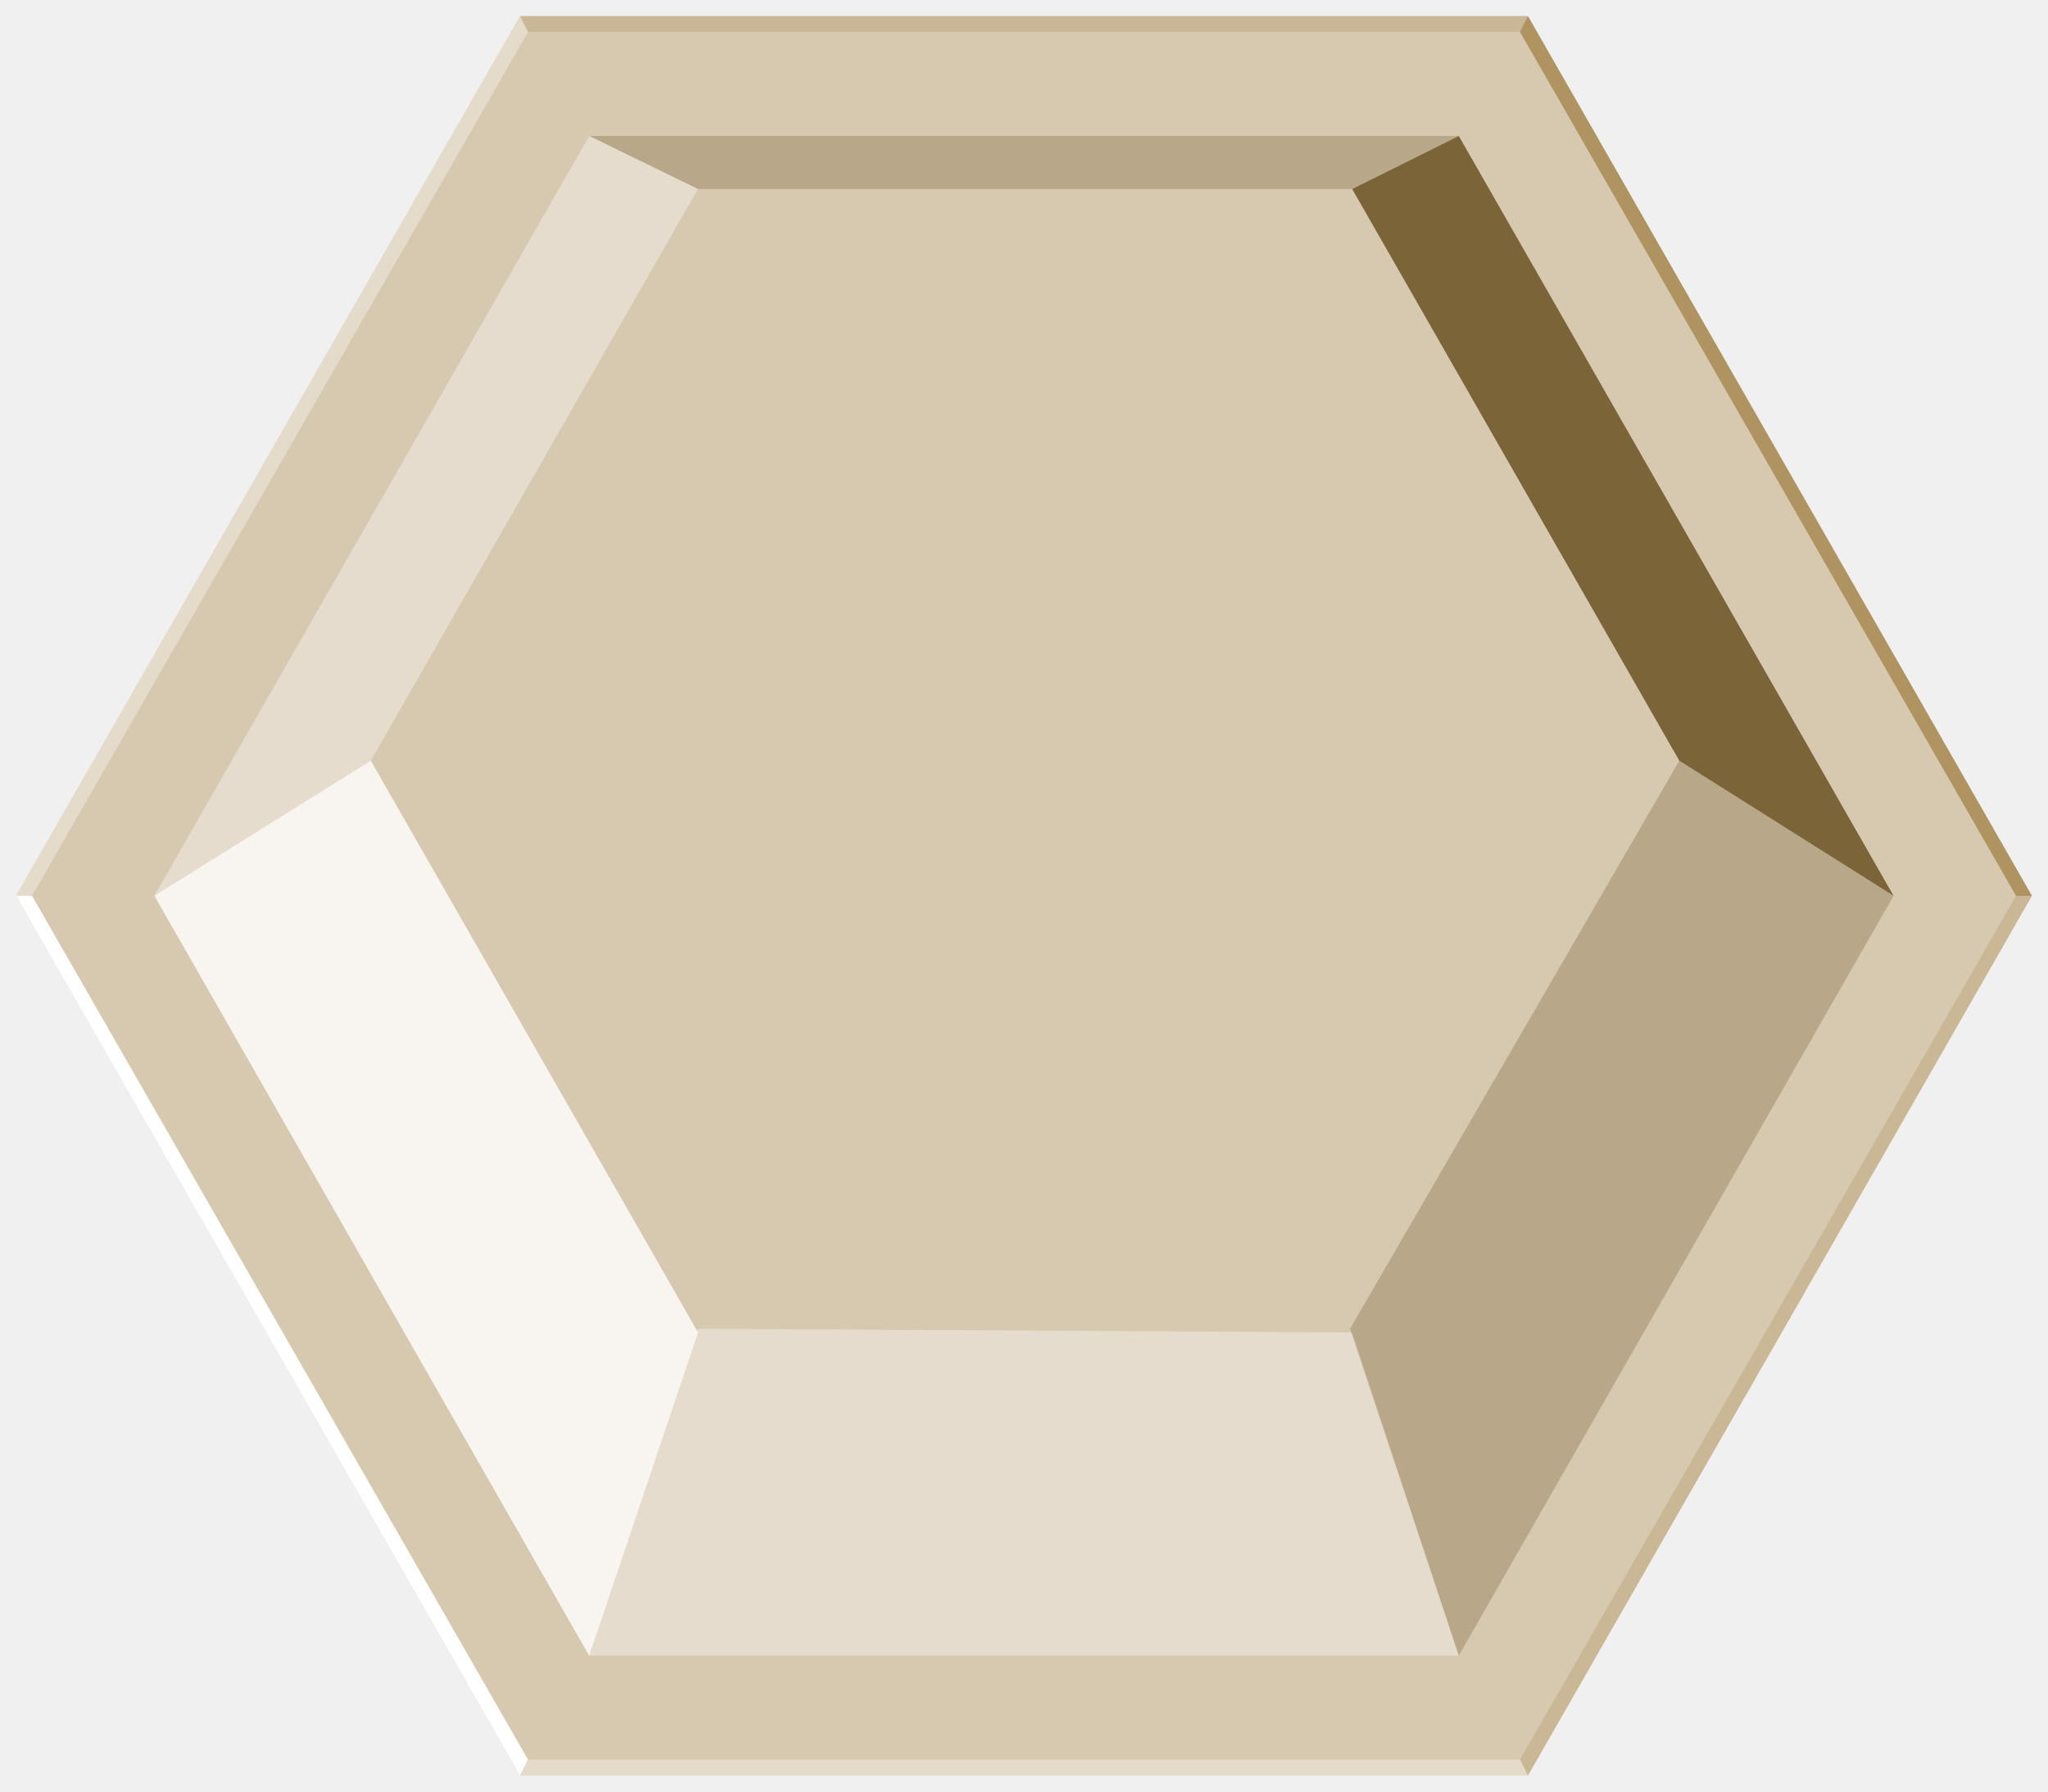
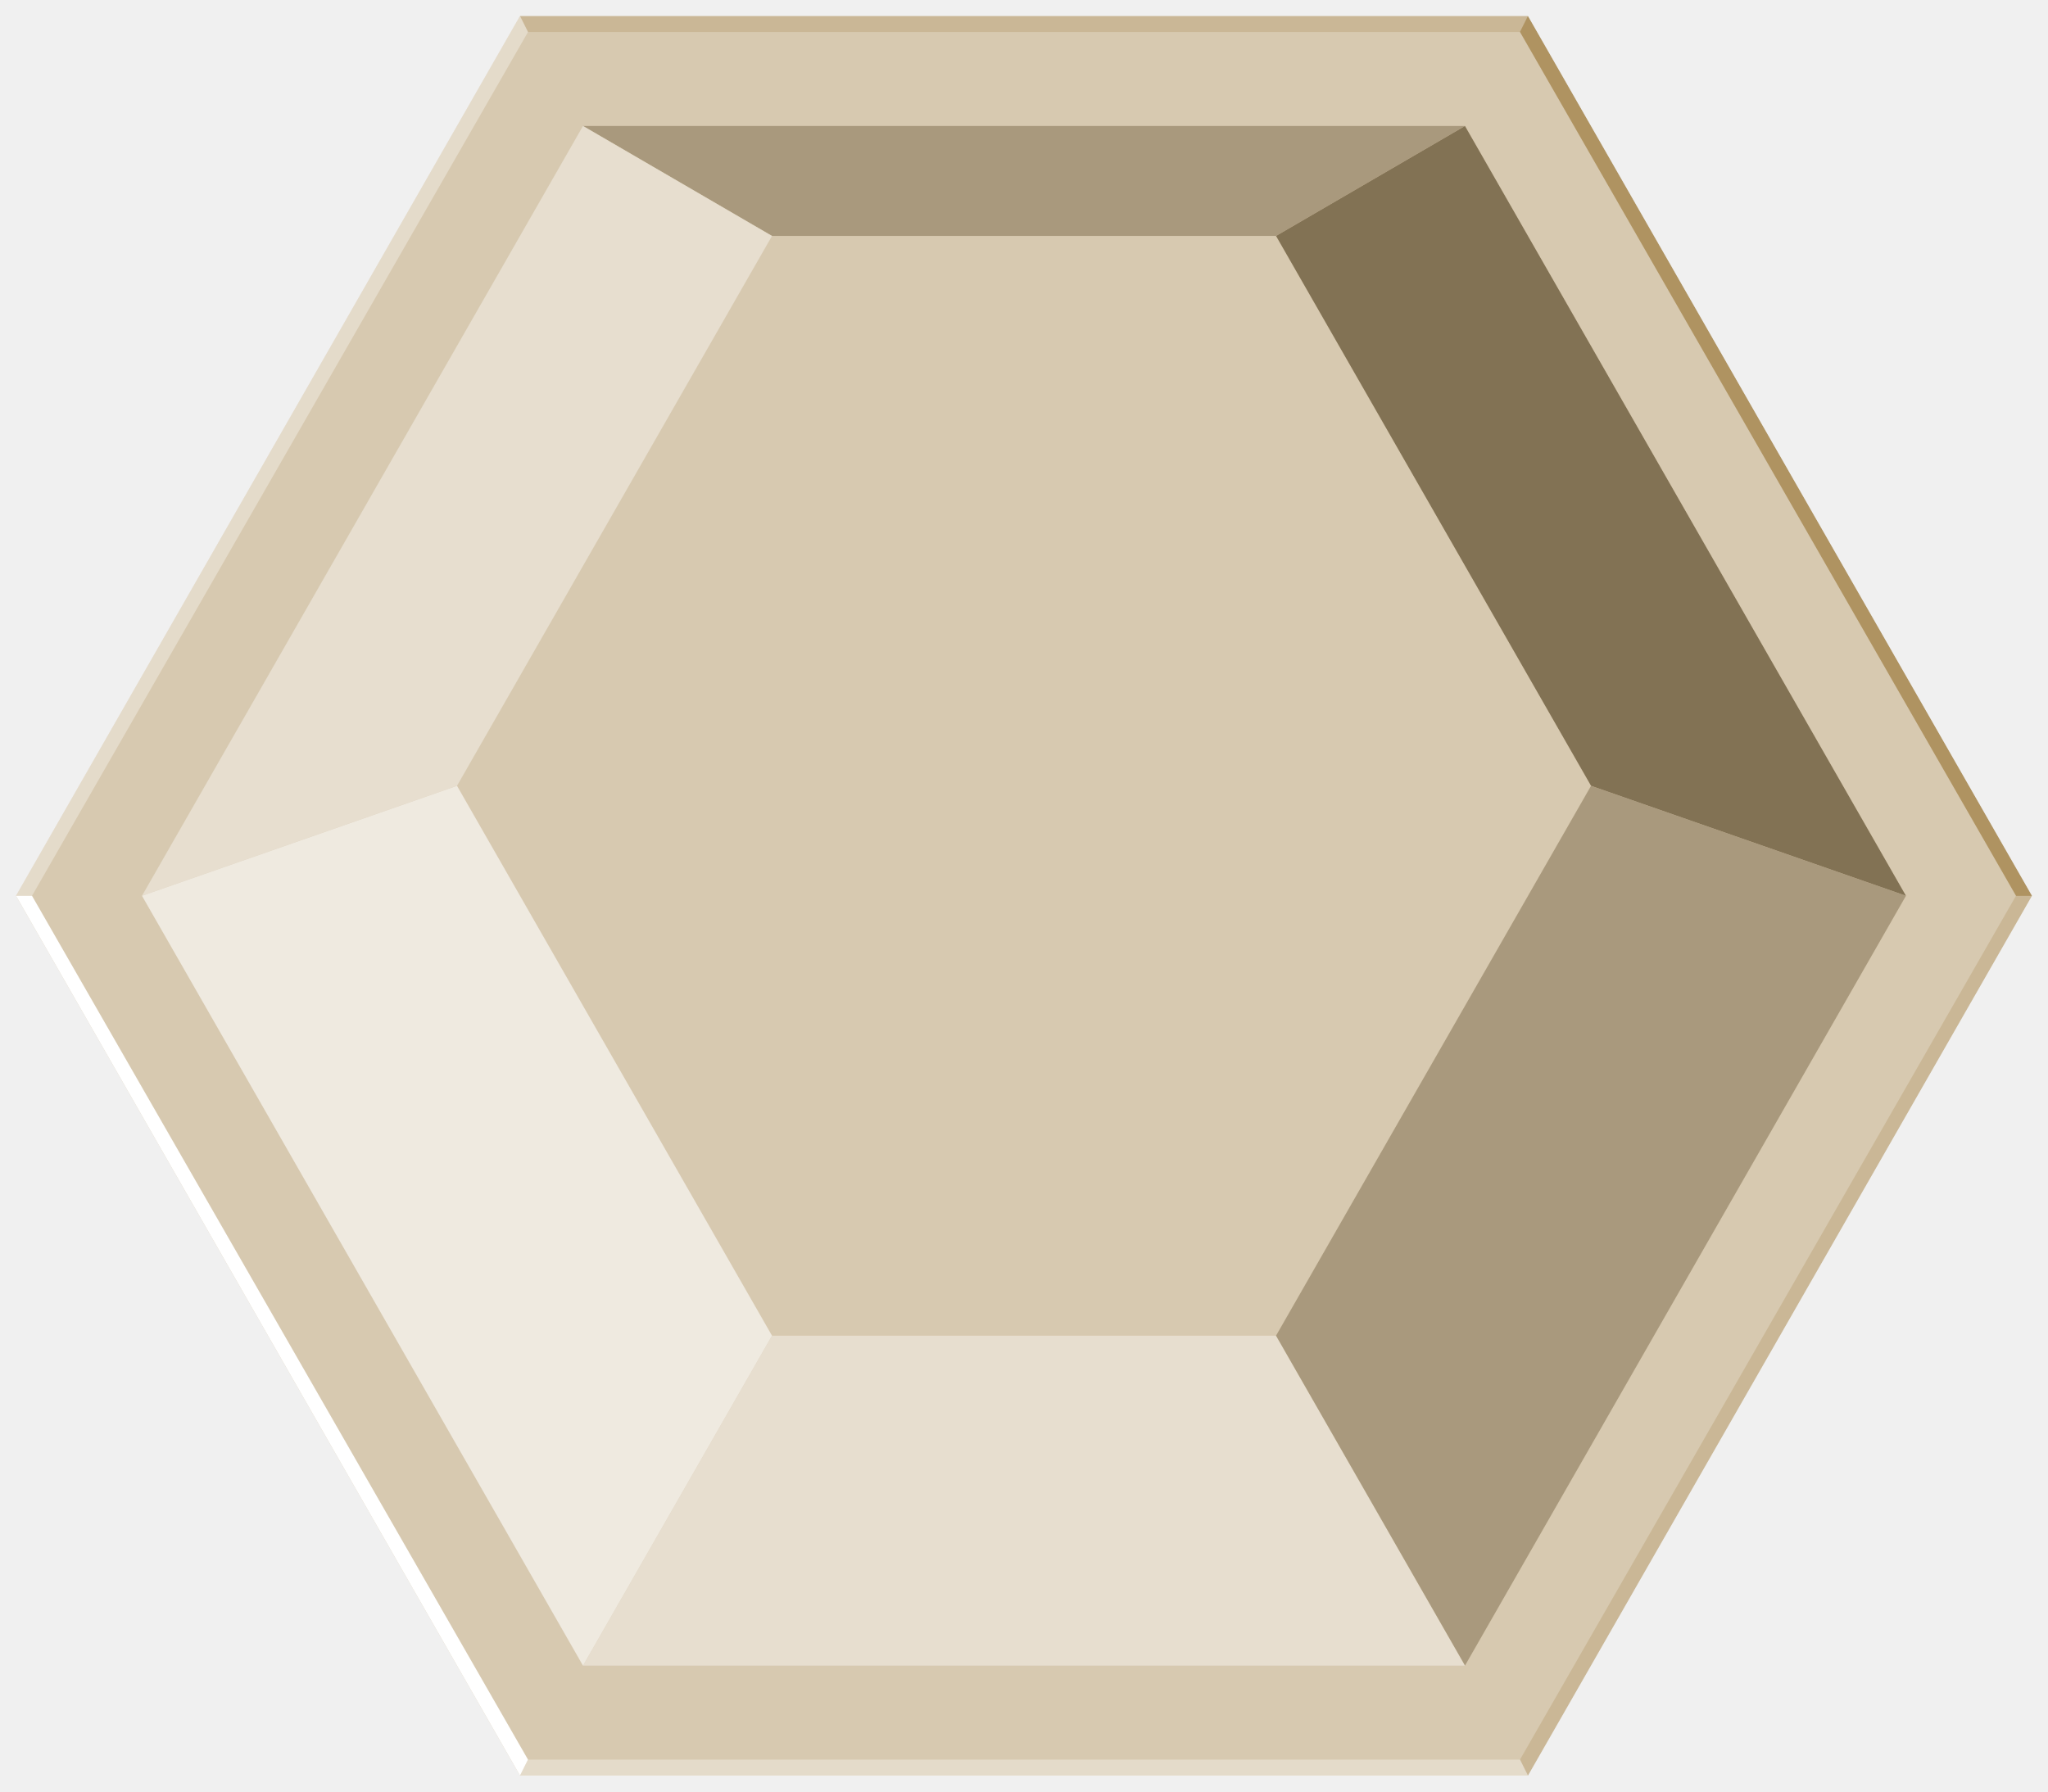
<svg xmlns="http://www.w3.org/2000/svg" xmlns:xlink="http://www.w3.org/1999/xlink" width="256" height="224" viewBox="0 0 256 224" version="1.1" id="svg1">
  <defs id="defs1">
    <clipPath clipPathUnits="userSpaceOnUse" id="clipPath14">
      <path style="fill:#55774f;fill-opacity:1;stroke:none;stroke-width:30.098;stroke-linejoin:round;stroke-opacity:0.4" id="path15" transform="matrix(0.9921875,0,0,1.001342,1,-24.15029)" d="m 256,112 -64,110.851 -128,0 L 0,112 64,1.149 l 128,0 z" />
    </clipPath>
    <clipPath clipPathUnits="userSpaceOnUse" id="clipPath15">
      <path style="fill:#55774f;fill-opacity:1;stroke:none;stroke-width:30.098;stroke-linejoin:round;stroke-opacity:0.4" id="path16" transform="matrix(0.9921875,0,0,1.001342,1,-24.15029)" d="m 256,112 -64,110.851 -128,0 L 0,112 64,1.149 l 128,0 z" />
    </clipPath>
    <clipPath clipPathUnits="userSpaceOnUse" id="clipPath16">
      <path style="fill:#55774f;fill-opacity:1;stroke:none;stroke-width:30.098;stroke-linejoin:round;stroke-opacity:0.4" id="path17" transform="matrix(0.9921875,0,0,1.001342,1,-24.15029)" d="m 256,112 -64,110.851 -128,0 L 0,112 64,1.149 l 128,0 z" />
    </clipPath>
    <clipPath clipPathUnits="userSpaceOnUse" id="clipPath17">
      <path style="fill:#55774f;fill-opacity:1;stroke:none;stroke-width:30.098;stroke-linejoin:round;stroke-opacity:0.4" id="path18" transform="matrix(0.9921875,0,0,1.001342,1,-24.15029)" d="m 256,112 -64,110.851 -128,0 L 0,112 64,1.149 l 128,0 z" />
    </clipPath>
    <clipPath clipPathUnits="userSpaceOnUse" id="clipPath20">
      <path style="fill:#5a4f42;fill-opacity:1;stroke-width:10;stroke-linejoin:round" d="M 1,80 64.5,191 v 32 L 1,112 Z" id="path21" />
    </clipPath>
    <clipPath clipPathUnits="userSpaceOnUse" id="clipPath22">
      <rect style="fill:#000000;fill-opacity:1;stroke:none;stroke-width:4;stroke-linecap:round;stroke-linejoin:round;stroke-dasharray:none;stroke-opacity:1" id="rect23" width="190.5" height="143" x="64.5" y="80" />
    </clipPath>
    <clipPath clipPathUnits="userSpaceOnUse" id="clipPath22-4">
      <rect style="fill:#000000;fill-opacity:1;stroke:none;stroke-width:4;stroke-linecap:round;stroke-linejoin:round;stroke-dasharray:none;stroke-opacity:1" id="rect23-8" width="190.5" height="143" x="64.5" y="80" />
    </clipPath>
    <clipPath clipPathUnits="userSpaceOnUse" id="clipPath14-8">
      <path style="fill:#55774f;fill-opacity:1;stroke:none;stroke-width:30.098;stroke-linejoin:round;stroke-opacity:0.4" id="path15-2" transform="matrix(0.9921875,0,0,1.001342,1,-24.15029)" d="m 256,112 -64,110.851 -128,0 L 0,112 64,1.149 l 128,0 z" />
    </clipPath>
    <clipPath clipPathUnits="userSpaceOnUse" id="clipPath15-4">
      <path style="fill:#55774f;fill-opacity:1;stroke:none;stroke-width:30.098;stroke-linejoin:round;stroke-opacity:0.4" id="path16-5" transform="matrix(0.9921875,0,0,1.001342,1,-24.15029)" d="m 256,112 -64,110.851 -128,0 L 0,112 64,1.149 l 128,0 z" />
    </clipPath>
    <clipPath clipPathUnits="userSpaceOnUse" id="clipPath17-5">
      <path style="fill:#55774f;fill-opacity:1;stroke:none;stroke-width:30.098;stroke-linejoin:round;stroke-opacity:0.4" id="path18-1" transform="matrix(0.9921875,0,0,1.001342,1,-24.15029)" d="m 256,112 -64,110.851 -128,0 L 0,112 64,1.149 l 128,0 z" />
    </clipPath>
    <clipPath clipPathUnits="userSpaceOnUse" id="clipPath16-7">
      <path style="fill:#55774f;fill-opacity:1;stroke:none;stroke-width:30.098;stroke-linejoin:round;stroke-opacity:0.4" id="path17-1" transform="matrix(0.9921875,0,0,1.001342,1,-24.15029)" d="m 256,112 -64,110.851 -128,0 L 0,112 64,1.149 l 128,0 z" />
    </clipPath>
    <clipPath clipPathUnits="userSpaceOnUse" id="clipPath20-1">
      <path style="fill:#5a4f42;fill-opacity:1;stroke-width:10;stroke-linejoin:round" d="M 1,80 64.5,191 v 32 L 1,112 Z" id="path21-5" />
    </clipPath>
+     <clipPath clipPathUnits="userSpaceOnUse" id="clipPath13">
+       <path style="fill:#d7c9b0;fill-opacity:1;stroke:none;stroke-width:30.354;stroke-linejoin:round;stroke-opacity:1" id="path14" d="m 256,112 -64,110.851 -128,0 L 0,112 64,1.149 l 128,0 z" transform="matrix(0.984375,0,0,0.9923208,2,0.8600732)" />
+     </clipPath>
+     <meshgradient id="meshgradient27" gradientUnits="userSpaceOnUse" x="17.75" y="84.5">
+       <meshrow id="meshrow6754">
+         <meshpatch id="meshpatch6754">
+           <stop path="c 15.77,9.178  39.355,4.572  55.125,13.75" style="stop-color:#d7c9b0;stop-opacity:1" id="stop6754" />
+           <stop path="l -15.75,27.5" style="stop-color:#d7c9b0;stop-opacity:1" id="stop6755" />
+           <stop path="c -15.77,-9.178  -39.358,-4.574  -55.128,-13.752" style="stop-color:#c79f7a;stop-opacity:1" id="stop6756" />
+           <stop path="l 15.753,-27.498" style="stop-color:#c79f7a;stop-opacity:1" id="stop6757" />
+         </meshpatch>
+         <meshpatch id="meshpatch6757">
+           <stop path="c 15.612,9.087  23.763,32.164  39.375,41.25" id="stop6758" />
+           <stop path="l -16.106,27.293" style="stop-color:#d7c9b0;stop-opacity:1" id="stop6759" />
+           <stop path="c -15.612,-9.087  -23.407,-31.956  -39.019,-41.043" style="stop-color:#c79f7a;stop-opacity:1" id="stop6760" />
+         </meshpatch>
+         <meshpatch id="meshpatch6760">
+           <stop path="c 15.99,9.306  39.135,4.443  55.125,13.75" id="stop6761" />
+           <stop path="l -15.75,27.5" style="stop-color:#d7c9b0;stop-opacity:1" id="stop6762" />
+           <stop path="c -15.99,-9.306  -39.49,-4.651  -55.481,-13.957" style="stop-color:#c79f7a;stop-opacity:1" id="stop6763" />
+         </meshpatch>
+         <meshpatch id="meshpatch6763">
+           <stop path="c 15.628,9.096  23.747,32.154  39.375,41.25" id="stop6764" />
+           <stop path="l -15.75,27.5" style="stop-color:#d7c9b0;stop-opacity:1" id="stop6765" />
+           <stop path="c -15.628,-9.096  -23.747,-32.154  -39.375,-41.25" style="stop-color:#c79f7a;stop-opacity:1" id="stop6766" />
+         </meshpatch>
+       </meshrow>
+     </meshgradient>
  </defs>
  <g id="layer1">
    <g id="g3-2">
      <rect style="fill:#ffffff;fill-opacity:0.004;stroke-width:10;stroke-linejoin:round" id="rect2-2" width="1" height="1" x="0" y="223" />
      <rect style="fill:#ffffff;fill-opacity:0.004;stroke-width:10;stroke-linejoin:round" id="rect3-1" width="1" height="1" x="255" y="223" />
    </g>
    <path style="fill:#d7c9b0;fill-opacity:1;stroke:none;stroke-width:30.354;stroke-linejoin:round;stroke-opacity:1" id="path1-6" d="m 256,112 -64,110.851 -128,0 L 0,112 64,1.149 l 128,0 z" transform="matrix(0.984375,0,0,0.9923208,2,0.8600732)" />
+     <g id="g13" clip-path="url(#clipPath13)" style="opacity:0.5">
+       <path id="path9-1" style="opacity:1;fill:url(#meshgradient27);fill-opacity:1;stroke:none;stroke-width:1;stroke-linecap:round" d="M 17.75,84.5 2,112 c 15.75,9.167 39.375,4.583 55.125,13.75 15.75,9.167 23.625,32.083 39.375,41.25 15.75,9.167 39.375,4.583 55.125,13.75 15.75,9.167 23.625,32.083 39.375,41.25 l 15.75,-27.5 C 191,185.333 183.125,162.417 167.375,153.25 151.625,144.083 128,148.667 112.25,139.5 96.5,130.333 88.625,107.417 72.875,98.25 57.125,89.083 33.5,93.667 17.75,84.5 Z" />
+       <use x="0" y="0" xlink:href="#path9-1" id="use11" transform="translate(63,-110)" />
+       <use x="0" y="0" xlink:href="#path9-1" id="use12" transform="translate(15.75,-27.5)" />
+       <use x="0" y="0" xlink:href="#path9-1" id="use20" transform="translate(-15.75,27.5)" />
+       <use x="0" y="0" xlink:href="#path9-1" id="use21" transform="translate(31.5,-55)" />
+       <use x="0" y="0" xlink:href="#path9-1" id="use22" transform="translate(47.25,-82.5)" />
+       <use x="0" y="0" xlink:href="#path9-1" id="use24" transform="translate(-31.5,55)" />
+       <use x="0" y="0" xlink:href="#path9-1" id="use26" transform="translate(78.75,-137.5)" />
+     </g>
    <g id="g8-1">
      <path style="opacity:1;mix-blend-mode:overlay;fill:#ffffff;stroke:none;stroke-width:4;stroke-dasharray:none;paint-order:stroke fill markers" d="m 2,112 h 2 l 62,108 -1,2 z" id="path3" />
      <path style="opacity:0.333;mix-blend-mode:overlay;fill:#ffffff;stroke:none;stroke-width:4;stroke-dasharray:none;paint-order:stroke fill markers" d="M 2,112 H 4 L 66,4 65,2 Z" id="path4" />
      <path style="opacity:0.333;mix-blend-mode:overlay;fill:#ffffff;stroke:none;stroke-width:4;stroke-dasharray:none;paint-order:stroke fill markers" d="m 65,222 1,-2 h 124 l 1,2 z" id="path5" />
      <path style="opacity:0.333;mix-blend-mode:overlay;fill:#000000;fill-opacity:1;stroke:none;stroke-width:4;stroke-dasharray:none;paint-order:stroke fill markers" d="M 65,2 66,4 l 124,-3e-7 1,-2 z" id="path6" />
      <path style="opacity:0.333;mix-blend-mode:overlay;fill:#000000;fill-opacity:1;stroke:none;stroke-width:4;stroke-dasharray:none;paint-order:stroke fill markers" d="m 254,112 h -2 l -62,108 1,2 z" id="path7" />
      <path style="opacity:1;mix-blend-mode:overlay;fill:#000000;fill-opacity:1;stroke:none;stroke-width:4;stroke-dasharray:none;paint-order:stroke fill markers" d="m 254,112 h -2 L 190,4 191,2 Z" id="path8" />
    </g>
-     <g id="g27" style="display:inline;opacity:0.5;mix-blend-mode:overlay" transform="translate(0,12)">
-       <path style="mix-blend-mode:normal;fill:#000000;fill-opacity:0.33;stroke-width:4;stroke-dasharray:none" d="M 73.653,5 87.24,11.633 H 169.024 L 182.347,5 Z" id="path31-4" />
-       <path style="mix-blend-mode:normal;fill:#ffffff;fill-opacity:0.33;stroke-width:4;stroke-dasharray:none" d="M 73.653,195 87.24,154.133 169.024,154.593 182.347,195 Z" id="path29-1" />
-       <path style="mix-blend-mode:normal;fill:#000000;fill-opacity:0.33;stroke-width:4;stroke-dasharray:none" d="M 182.347,195 168.76,154.133 209.915,83.113 236.694,100 Z" id="path32-1" />
-       <path style="mix-blend-mode:normal;fill:#ffffff;fill-opacity:0.33;stroke-width:4;stroke-dasharray:none" d="M 73.653,5 87.24,11.633 46.348,83.113 19.306,100 Z" id="path30-3" />
-       <path style="mix-blend-mode:normal;fill:#ffffff;fill-opacity:1;stroke-width:4;stroke-dasharray:none" d="M 19.306,100 46.348,83.113 87.24,154.593 73.653,195 Z" id="path28-8" />
-       <path style="mix-blend-mode:normal;fill:#000000;fill-opacity:1;stroke-width:4;stroke-dasharray:none" d="M 182.347,5 169.024,11.633 209.915,83.113 236.694,100 Z" id="path33-7" />
+     <g id="g11" style="display:inline;opacity:0.2;mix-blend-mode:normal" transform="translate(0,12)">
+       <path style="mix-blend-mode:normal;fill:#000000;fill-opacity:0.6;stroke-width:4;stroke-dasharray:none" d="M 72.875,3.75 96.5,17.5 h 63 L 183.125,3.75 Z" id="path6-8" />
+       <path style="mix-blend-mode:normal;fill:#ffffff;fill-opacity:0.603;stroke-width:4;stroke-dasharray:none" d="M 72.875,196.25 C 80.75,182.5 88.625,168.75 96.5,155 c 21,0 42,0 63,0 7.875,13.75 15.75,27.5 23.625,41.25 -36.75,0 -73.5,0 -110.25,0 z" id="path7-8" />
+       <path style="mix-blend-mode:normal;fill:#000000;fill-opacity:0.6;stroke-width:4;stroke-dasharray:none" d="M 183.125,196.25 C 175.25,182.5 167.375,168.75 159.5,155 c 13.125,-22.917 26.25,-45.833 39.375,-68.75 13.125,4.583 26.25,9.167 39.375,13.75 -18.375,32.083 -36.75,64.167 -55.125,96.25 z" id="path8-2" />
+       <path style="mix-blend-mode:normal;fill:#ffffff;fill-opacity:0.6;stroke-width:4;stroke-dasharray:none" d="M 72.875,3.75 C 80.75,8.333 88.625,12.917 96.5,17.5 83.375,40.417 70.25,63.333 57.125,86.25 44,90.833 30.875,95.417 17.75,100 36.125,67.917 54.5,35.833 72.875,3.75 Z" id="path9" />
+       <path style="mix-blend-mode:normal;fill:#ffffff;fill-opacity:1;stroke-width:4;stroke-dasharray:none" d="M 17.75,100 C 30.875,95.417 44,90.833 57.125,86.25 70.25,109.167 83.375,132.083 96.5,155 88.625,168.75 80.75,182.5 72.875,196.25 54.5,164.167 36.125,132.083 17.75,100 Z" id="path10" />
+       <path style="mix-blend-mode:normal;fill:#000000;fill-opacity:1;stroke-width:4;stroke-dasharray:none" d="M 183.125,3.75 C 175.25,8.333 167.375,12.917 159.5,17.5 172.625,40.417 185.75,63.333 198.875,86.25 212,90.833 225.125,95.417 238.25,100 219.875,67.917 201.5,35.833 183.125,3.75 Z" id="path11" />
    </g>
-     <use x="0" y="0" xlink:href="#g27" id="use1" />
-     <use x="0" y="0" xlink:href="#g27" id="use2" style="opacity:0.5" />
+     <g id="g27-5" style="display:inline;opacity:0.5;mix-blend-mode:overlay" transform="translate(0,12)">
+       <path style="mix-blend-mode:normal;fill:#000000;fill-opacity:0.6;stroke-width:4;stroke-dasharray:none" d="M 72.875,3.75 96.5,17.5 h 63 L 183.125,3.75 Z" id="path31-4-0" />
+       <path style="mix-blend-mode:normal;fill:#ffffff;fill-opacity:0.603;stroke-width:4;stroke-dasharray:none" d="M 72.875,196.25 C 80.75,182.5 88.625,168.75 96.5,155 c 21,0 42,0 63,0 7.875,13.75 15.75,27.5 23.625,41.25 -36.75,0 -73.5,0 -110.25,0 z" id="path29-1-9" />
+       <path style="mix-blend-mode:normal;fill:#000000;fill-opacity:0.6;stroke-width:4;stroke-dasharray:none" d="M 183.125,196.25 C 175.25,182.5 167.375,168.75 159.5,155 c 13.125,-22.917 26.25,-45.833 39.375,-68.75 13.125,4.583 26.25,9.167 39.375,13.75 -18.375,32.083 -36.75,64.167 -55.125,96.25 z" id="path32-1-0" />
+       <path style="mix-blend-mode:normal;fill:#ffffff;fill-opacity:0.6;stroke-width:4;stroke-dasharray:none" d="M 72.875,3.75 C 80.75,8.333 88.625,12.917 96.5,17.5 83.375,40.417 70.25,63.333 57.125,86.25 44,90.833 30.875,95.417 17.75,100 36.125,67.917 54.5,35.833 72.875,3.75 Z" id="path30-3-0" />
+       <path style="mix-blend-mode:normal;fill:#ffffff;fill-opacity:1;stroke-width:4;stroke-dasharray:none" d="M 17.75,100 C 30.875,95.417 44,90.833 57.125,86.25 70.25,109.167 83.375,132.083 96.5,155 88.625,168.75 80.75,182.5 72.875,196.25 54.5,164.167 36.125,132.083 17.75,100 Z" id="path28-8-6" />
+       <path style="mix-blend-mode:normal;fill:#000000;fill-opacity:1;stroke-width:4;stroke-dasharray:none" d="M 183.125,3.75 C 175.25,8.333 167.375,12.917 159.5,17.5 172.625,40.417 185.75,63.333 198.875,86.25 212,90.833 225.125,95.417 238.25,100 219.875,67.917 201.5,35.833 183.125,3.75 Z" id="path33-7-1" />
+     </g>
  </g>
</svg>
